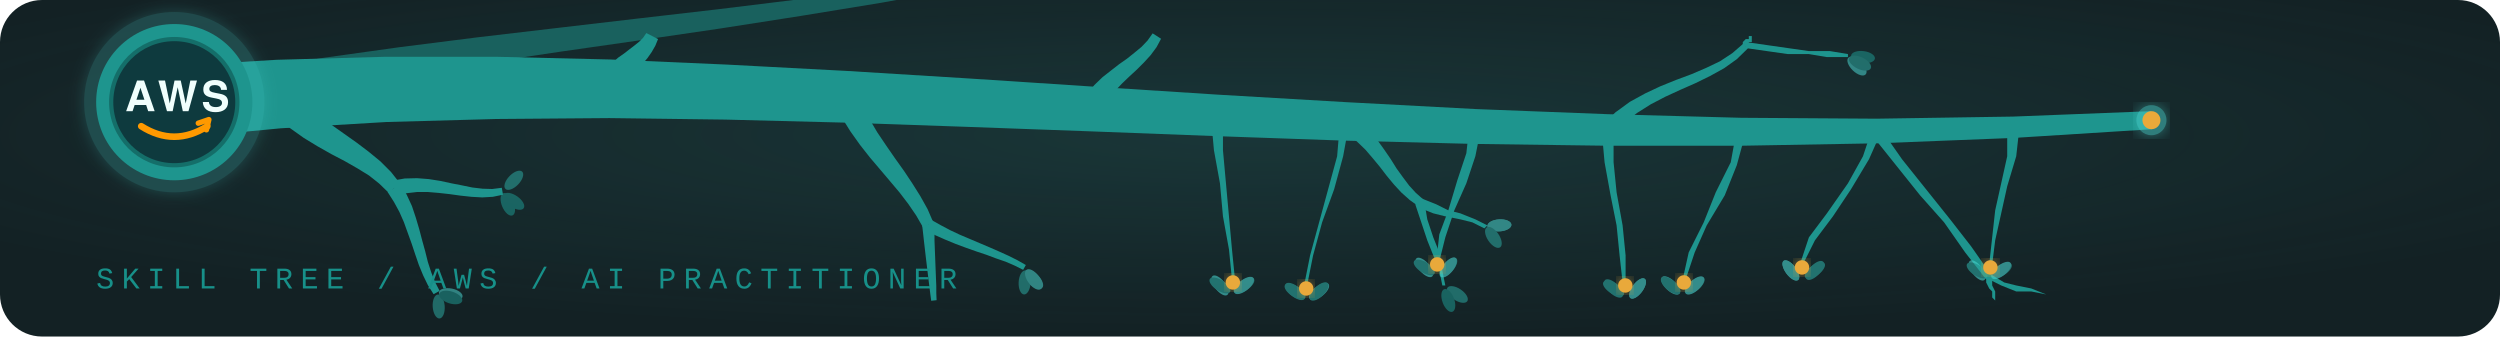
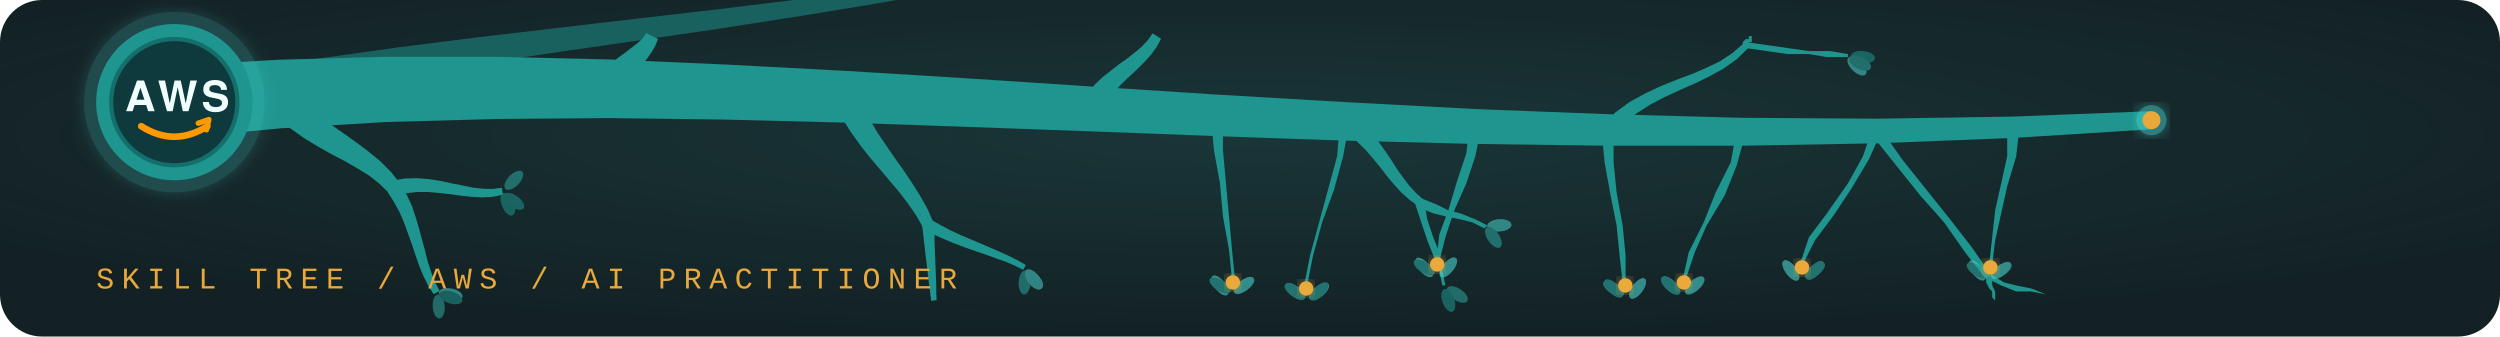
<svg xmlns="http://www.w3.org/2000/svg" viewBox="0 0 832 112" width="832" height="112" role="img" aria-label="">
  <defs>
    <filter id="glow" x="-200%%" y="-200%%" width="500%%" height="500%%">
      <feGaussianBlur stdDeviation="2.5" result="b" />
      <feMerge>
        <feMergeNode in="b" />
        <feMergeNode in="SourceGraphic" />
      </feMerge>
    </filter>
    <linearGradient id="sheen" x1="0" y1="0" x2="0" y2="1">
      <stop offset="0" stop-color="#FFFFFF" stop-opacity="0.10" />
      <stop offset="1" stop-color="#FFFFFF" stop-opacity="0" />
    </linearGradient>
  </defs>
  <defs>
    <filter id="shadow" x="-20%" y="-20%" width="140%" height="160%">
      <feGaussianBlur stdDeviation="4" />
    </filter>
    <linearGradient id="budfill" x1="0" y1="0" x2="0" y2="1">
      <stop offset="0" stop-color="#15717A" />
      <stop offset="1" stop-color="#0B4F55" />
    </linearGradient>
  </defs>
  <clipPath id="panel">
    <rect width="832" height="112" rx="14" />
  </clipPath>
  <rect width="832" height="112" rx="14" fill="#132124" />
  <g clip-path="url(#panel)">
    <radialGradient id="hglow" cx="50%" cy="40%" r="60%">
      <stop offset="0" stop-color="#48D1CC" stop-opacity="0.12" />
      <stop offset="1" stop-color="#48D1CC" stop-opacity="0" />
    </radialGradient>
    <rect width="832" height="112" fill="url(#hglow)" />
    <path d="M59.2 39.9 L83.9 34.4 L109.0 29.6 L134.5 25.2 L160.3 21.1 L186.5 17.2 L213.0 13.4 L239.6 9.5 L266.5 5.3 L293.4 0.9 L320.3 -4.0 L319.7 -8.0 L292.6 -3.8 L265.7 -0.2 L238.8 3.1 L212.0 6.2 L185.5 9.3 L159.1 12.4 L133.0 15.7 L107.2 19.3 L81.8 23.4 L56.8 28.1 Z" fill="#19615E" />
    <path d="M58.9 46.0 L93.4 42.7 L128.7 40.6 L165.2 39.6 L202.8 39.3 L241.4 39.8 L280.9 40.8 L321.4 42.2 L362.6 43.7 L404.7 45.3 L447.4 46.8 L490.8 47.9 L534.9 48.5 L579.5 48.5 L624.6 47.7 L670.2 45.9 L716.2 43.0 L715.8 37.0 L669.9 38.8 L624.5 39.5 L579.5 39.2 L535.1 38.0 L491.2 36.3 L448.0 34.0 L405.3 31.5 L363.4 28.8 L322.2 26.1 L281.7 23.6 L242.0 21.5 L203.2 19.8 L165.2 18.9 L128.1 18.9 L92.0 19.9 L57.1 22.0 Z" fill="#1E958E" />
    <path d="M88.4 34.7 L92.2 38.9 L96.6 42.7 L101.1 45.9 L105.7 48.7 L110.3 51.3 L114.7 53.6 L118.9 56.0 L122.8 58.4 L126.2 61.1 L129.4 64.2 L133.1 61.0 L130.1 57.2 L126.6 53.7 L122.7 50.5 L118.6 47.4 L114.5 44.5 L110.4 41.6 L106.5 38.6 L103.0 35.4 L99.8 32.0 L96.9 27.9 Z" fill="#1E958E" />
    <path d="M129.0 63.9 L131.1 67.2 L132.9 70.5 L134.4 73.9 L135.7 77.5 L137.0 81.1 L138.2 84.7 L139.4 88.2 L140.8 91.6 L142.4 94.9 L144.3 97.9 L146.3 96.8 L144.7 93.7 L143.5 90.6 L142.4 87.2 L141.5 83.6 L140.5 80.0 L139.5 76.2 L138.4 72.5 L137.1 68.6 L135.4 64.9 L133.4 61.3 Z" fill="#1E958E" />
    <g opacity="0.55">
      <ellipse cx="146" cy="102" rx="4" ry="2" transform="rotate(86 146 102)" fill="#2BA59E" />
      <ellipse cx="150" cy="98" rx="4" ry="2" transform="rotate(11 150 98)" fill="#48D1CC" />
      <ellipse cx="150" cy="99" rx="4" ry="2" transform="rotate(18 150 99)" fill="#1E958E" />
    </g>
    <path d="M131.7 65.1 L135.3 64.3 L138.8 63.9 L142.4 63.9 L146.0 64.2 L149.6 64.6 L153.2 65.1 L156.9 65.5 L160.5 65.7 L164.0 65.5 L167.4 64.8 L167.0 62.5 L163.8 62.9 L160.6 62.8 L157.2 62.4 L153.8 61.7 L150.2 61.0 L146.5 60.2 L142.7 59.6 L138.8 59.3 L134.7 59.4 L130.7 60.1 Z" fill="#1E958E" />
    <g opacity="0.55">
      <ellipse cx="169" cy="68" rx="4" ry="2" transform="rotate(67 169 68)" fill="#1E958E" />
      <ellipse cx="171" cy="67" rx="4" ry="2" transform="rotate(35 171 67)" fill="#1E958E" />
      <ellipse cx="171" cy="60" rx="4" ry="2" transform="rotate(-46 171 60)" fill="#2BA59E" />
    </g>
    <path d="M207.4 31.7 L208.0 29.6 L208.8 28.0 L209.9 26.3 L211.1 24.6 L212.5 22.9 L214.0 21.1 L215.5 19.3 L216.9 17.3 L218.1 15.2 L219.0 13.0 L215.1 11.0 L214.0 12.6 L212.7 13.9 L211.2 15.1 L209.5 16.4 L207.7 17.8 L205.7 19.2 L203.8 20.9 L201.8 22.9 L200.0 25.2 L198.6 27.5 Z" fill="#1E958E" />
    <path d="M277.4 34.0 L280.0 38.9 L283.0 43.7 L286.2 48.2 L289.5 52.4 L292.9 56.4 L296.2 60.3 L299.4 64.1 L302.3 67.9 L304.9 71.7 L307.2 75.7 L310.6 74.0 L308.7 69.6 L306.3 65.3 L303.6 61.0 L300.8 56.8 L297.8 52.6 L294.9 48.4 L292.0 44.1 L289.4 39.7 L287.2 35.3 L285.2 30.4 Z" fill="#1E958E" />
    <path d="M306.9 75.0 L307.2 77.6 L307.5 80.3 L307.8 82.9 L308.1 85.5 L308.4 88.0 L308.7 90.5 L309.0 93.0 L309.3 95.4 L309.6 97.8 L309.9 100.1 L311.7 99.9 L311.6 97.6 L311.6 95.2 L311.5 92.8 L311.4 90.3 L311.3 87.8 L311.2 85.2 L311.1 82.6 L311.0 80.0 L311.0 77.4 L310.9 74.7 Z" fill="#1E958E" />
    <path d="M307.9 76.6 L311.3 78.3 L314.7 79.8 L318.1 81.2 L321.6 82.5 L325.0 83.7 L328.3 84.8 L331.5 86.0 L334.7 87.1 L337.7 88.4 L340.5 89.8 L341.4 88.2 L338.6 86.6 L335.6 85.1 L332.5 83.7 L329.3 82.3 L326.0 80.9 L322.7 79.5 L319.4 78.1 L316.2 76.6 L313.0 74.9 L309.8 73.1 Z" fill="#1E958E" />
    <g opacity="0.55">
      <ellipse cx="344" cy="93" rx="4" ry="2" transform="rotate(45 344 93)" fill="#48D1CC" />
      <ellipse cx="341" cy="94" rx="4" ry="2" transform="rotate(93 341 94)" fill="#2BA59E" />
      <ellipse cx="344" cy="93" rx="4" ry="2" transform="rotate(53 344 93)" fill="#48D1CC" />
    </g>
    <path d="M366.2 38.0 L367.6 35.0 L369.3 32.5 L371.2 30.1 L373.5 27.7 L375.8 25.5 L378.3 23.2 L380.7 20.8 L382.9 18.4 L384.9 15.7 L386.4 12.9 L383.6 11.1 L381.9 13.5 L379.9 15.6 L377.6 17.5 L375.1 19.5 L372.4 21.4 L369.7 23.5 L366.9 25.7 L364.2 28.3 L361.8 31.3 L359.8 34.5 Z" fill="#1E958E" />
    <path d="M445.9 42.9 L449.1 44.9 L451.8 47.3 L454.4 49.8 L456.8 52.6 L459.2 55.5 L461.5 58.5 L463.9 61.4 L466.4 64.1 L469.2 66.6 L472.0 68.6 L473.7 66.4 L471.2 64.2 L469.0 61.8 L466.9 59.0 L464.8 56.1 L462.8 52.9 L460.6 49.7 L458.3 46.5 L455.7 43.4 L452.7 40.5 L449.5 37.9 Z" fill="#1E958E" />
    <path d="M471 68 L473 74 L475 80 L477 85 L479 90 L480 95 L481 95 L480 90 L479 84 L477 79 L475 73 L474 67 Z" fill="#1E958E" />
    <g opacity="0.55">
      <ellipse cx="485" cy="98" rx="4" ry="2" transform="rotate(34 485 98)" fill="#2BA59E" />
      <ellipse cx="482" cy="100" rx="4" ry="2" transform="rotate(70 482 100)" fill="#1E958E" />
    </g>
    <path d="M472 69 L477 71 L481 72 L486 73 L490 74 L494 76 L495 75 L491 73 L486 71 L482 70 L478 68 L473 66 Z" fill="#1E958E" />
    <g opacity="0.55">
      <ellipse cx="499" cy="75" rx="4" ry="2" transform="rotate(-3 499 75)" fill="#48D1CC" />
      <ellipse cx="499" cy="75" rx="4" ry="2" transform="rotate(-4 499 75)" fill="#48D1CC" />
      <ellipse cx="497" cy="79" rx="4" ry="2" transform="rotate(56 497 79)" fill="#2BA59E" />
    </g>
    <path d="M536.7 45.0 L540.6 40.9 L544.8 37.6 L549.4 34.7 L554.2 32.2 L559.2 29.9 L564.2 27.7 L569.1 25.3 L573.8 22.7 L578.0 19.7 L581.7 16.1 L580.2 14.5 L576.5 17.7 L572.4 20.4 L567.8 22.6 L562.9 24.7 L557.8 26.6 L552.6 28.7 L547.5 31.1 L542.4 33.9 L537.6 37.4 L533.3 41.6 Z" fill="#1E958E" />
    <path d="M581 16 L588 17 L595 18 L602 18 L608 19 L615 19 L615 18 L609 17 L602 17 L595 16 L588 15 L581 14 Z" fill="#1E958E" />
    <g opacity="0.55">
      <ellipse cx="620" cy="19" rx="4" ry="2" transform="rotate(7 620 19)" fill="#1E958E" />
      <ellipse cx="618" cy="22" rx="4" ry="2" transform="rotate(44 618 22)" fill="#48D1CC" />
      <ellipse cx="619" cy="21" rx="4" ry="2" transform="rotate(26 619 21)" fill="#2BA59E" />
    </g>
    <path d="M582 16 L582 15 L582 14 L583 14 L583 13 L583 12 L582 12 L582 12 L582 13 L581 13 L580 14 L580 15 Z" fill="#1E958E" />
    <path d="M623 45 L631 55 L639 65 L647 74 L654 84 L661 93 L663 92 L656 82 L649 73 L641 63 L633 53 L626 43 Z" fill="#1E958E" />
    <path d="M661 92 L661 94 L662 96 L663 97 L663 99 L664 100 L664 100 L664 98 L664 97 L663 95 L663 94 L663 92 Z" fill="#1E958E" />
    <path d="M662 93 L666 95 L671 97 L676 97 L681 98 L685 100 L685 100 L681 98 L676 96 L671 95 L667 94 L662 91 Z" fill="#1E958E" />
    <path d="M403 39 L404 50 L406 61 L407 72 L409 83 L410 93 L411 93 L410 83 L409 72 L408 61 L407 50 L407 38 Z" fill="#1E958E" />
    <g opacity="0.60">
      <ellipse cx="406" cy="95" rx="4" ry="1.8" transform="rotate(52 406 95)" fill="#48D1CC" />
      <ellipse cx="414" cy="95" rx="4" ry="1.8" transform="rotate(146 414 95)" fill="#2BA59E" />
      <ellipse cx="406" cy="95" rx="4" ry="1.8" transform="rotate(33 406 95)" fill="#2BA59E" />
      <ellipse cx="414" cy="95" rx="4" ry="1.8" transform="rotate(141 414 95)" fill="#48D1CC" />
    </g>
    <circle cx="410.3" cy="94.0" r="2.4" fill="#E9A93A" filter="url(#glow)">
      <animate attributeName="opacity" values="0.35;1;0.35" dur="4.0s" begin="1.6s" repeatCount="indefinite" />
    </circle>
    <path d="M446 40 L445 52 L442 63 L439 74 L436 85 L434 95 L435 95 L437 85 L440 74 L444 63 L447 52 L449 41 Z" fill="#1E958E" />
    <g opacity="0.60">
      <ellipse cx="431" cy="97" rx="4" ry="1.8" transform="rotate(39 431 97)" fill="#2BA59E" />
      <ellipse cx="439" cy="97" rx="4" ry="1.8" transform="rotate(142 439 97)" fill="#48D1CC" />
      <ellipse cx="431" cy="97" rx="4" ry="1.8" transform="rotate(33 431 97)" fill="#2BA59E" />
      <ellipse cx="439" cy="97" rx="4" ry="1.8" transform="rotate(136 439 97)" fill="#2BA59E" />
    </g>
    <circle cx="434.7" cy="96.0" r="2.4" fill="#E9A93A" filter="url(#glow)">
      <animate attributeName="opacity" values="0.35;1;0.35" dur="2.6s" begin="1.0s" repeatCount="indefinite" />
    </circle>
    <path d="M489 42 L488 51 L485 60 L482 70 L479 78 L478 87 L479 87 L481 79 L484 70 L488 61 L491 52 L493 42 Z" fill="#1E958E" />
    <g opacity="0.60">
      <ellipse cx="474" cy="89" rx="4" ry="1.8" transform="rotate(49 474 89)" fill="#48D1CC" />
      <ellipse cx="482" cy="89" rx="4" ry="1.8" transform="rotate(132 482 89)" fill="#2BA59E" />
      <ellipse cx="474" cy="89" rx="4" ry="1.8" transform="rotate(32 474 89)" fill="#2BA59E" />
      <ellipse cx="482" cy="89" rx="4" ry="1.8" transform="rotate(128 482 89)" fill="#48D1CC" />
    </g>
    <circle cx="478.3" cy="88.0" r="2.4" fill="#E9A93A" filter="url(#glow)">
      <animate attributeName="opacity" values="0.35;1;0.35" dur="3.4s" begin="1.7s" repeatCount="indefinite" />
    </circle>
    <path d="M533 43 L534 54 L536 65 L538 75 L539 85 L540 94 L541 94 L541 85 L540 75 L538 64 L537 54 L537 43 Z" fill="#1E958E" />
    <g opacity="0.60">
      <ellipse cx="537" cy="96" rx="4" ry="1.8" transform="rotate(32 537 96)" fill="#2BA59E" />
      <ellipse cx="545" cy="96" rx="4" ry="1.8" transform="rotate(127 545 96)" fill="#48D1CC" />
      <ellipse cx="537" cy="96" rx="4" ry="1.8" transform="rotate(44 537 96)" fill="#2BA59E" />
      <ellipse cx="545" cy="96" rx="4" ry="1.8" transform="rotate(126 545 96)" fill="#48D1CC" />
    </g>
    <circle cx="540.9" cy="95.0" r="2.4" fill="#E9A93A" filter="url(#glow)">
      <animate attributeName="opacity" values="0.35;1;0.35" dur="3.1s" begin="1.1s" repeatCount="indefinite" />
    </circle>
    <path d="M578 43 L576 54 L571 64 L567 74 L562 84 L560 93 L561 93 L564 84 L568 75 L574 65 L578 55 L581 44 Z" fill="#1E958E" />
    <g opacity="0.60">
      <ellipse cx="556" cy="95" rx="4" ry="1.8" transform="rotate(44 556 95)" fill="#48D1CC" />
      <ellipse cx="564" cy="95" rx="4" ry="1.8" transform="rotate(141 564 95)" fill="#2BA59E" />
      <ellipse cx="556" cy="95" rx="4" ry="1.8" transform="rotate(40 556 95)" fill="#2BA59E" />
      <ellipse cx="564" cy="95" rx="4" ry="1.8" transform="rotate(137 564 95)" fill="#48D1CC" />
    </g>
    <circle cx="560.4" cy="94.0" r="2.4" fill="#E9A93A" filter="url(#glow)">
      <animate attributeName="opacity" values="0.35;1;0.35" dur="3.7s" begin="1.9s" repeatCount="indefinite" />
    </circle>
    <path d="M623 43 L620 52 L615 61 L608 71 L602 79 L599 88 L600 88 L604 80 L610 72 L616 63 L622 53 L626 44 Z" fill="#1E958E" />
    <g opacity="0.60">
      <ellipse cx="596" cy="90" rx="4" ry="1.8" transform="rotate(53 596 90)" fill="#48D1CC" />
      <ellipse cx="604" cy="90" rx="4" ry="1.8" transform="rotate(133 604 90)" fill="#2BA59E" />
      <ellipse cx="596" cy="90" rx="4" ry="1.8" transform="rotate(53 596 90)" fill="#48D1CC" />
      <ellipse cx="604" cy="90" rx="4" ry="1.8" transform="rotate(143 604 90)" fill="#2BA59E" />
    </g>
    <circle cx="599.7" cy="89.0" r="2.4" fill="#E9A93A" filter="url(#glow)">
      <animate attributeName="opacity" values="0.35;1;0.35" dur="3.8s" begin="1.8s" repeatCount="indefinite" />
    </circle>
    <path d="M668 42 L668 52 L666 61 L664 70 L663 79 L662 88 L663 88 L664 80 L666 71 L668 62 L671 52 L672 43 Z" fill="#1E958E" />
    <g opacity="0.60">
      <ellipse cx="658" cy="90" rx="4" ry="1.8" transform="rotate(53 658 90)" fill="#48D1CC" />
      <ellipse cx="666" cy="90" rx="4" ry="1.8" transform="rotate(149 666 90)" fill="#2BA59E" />
      <ellipse cx="658" cy="90" rx="4" ry="1.8" transform="rotate(33 658 90)" fill="#2BA59E" />
      <ellipse cx="666" cy="90" rx="4" ry="1.8" transform="rotate(141 666 90)" fill="#48D1CC" />
    </g>
    <circle cx="662.4" cy="89.0" r="2.4" fill="#E9A93A" filter="url(#glow)">
      <animate attributeName="opacity" values="0.35;1;0.35" dur="3.1s" begin="0.0s" repeatCount="indefinite" />
    </circle>
    <circle r="2.4" fill="#E9A93A" filter="url(#glow)">
      <animateMotion dur="2.8s" begin="0.0s" repeatCount="indefinite" path="M58.0 34.0 C240.0 16.0 470.0 56.0 716.0 40.0" />
    </circle>
    <circle r="2.4" fill="#E9A93A" filter="url(#glow)" opacity="0">
      <animate attributeName="opacity" to="1" begin="1.4s" dur="0.01s" fill="freeze" />
      <animateMotion dur="2.8s" begin="1.4s" repeatCount="indefinite" path="M58.0 34.0 C240.0 16.0 470.0 56.0 716.0 40.0" />
    </circle>
    <circle cx="716" cy="40" r="5" fill="#48D1CC" opacity="0.5" filter="url(#glow)" />
    <circle cx="716" cy="40" r="3" fill="#E9A93A" />
    <circle cx="58" cy="34" r="30" fill="#48D1CC" opacity="0.22" filter="url(#glow)" />
    <circle cx="58" cy="34" r="26" fill="#1E958E" />
    <circle cx="58" cy="34" r="21" fill="#0E3A3E" stroke="#146E69" stroke-width="1.4" />
    <text x="59" y="37" font-family="Segoe UI, Helvetica, Arial, sans-serif" font-size="14" font-weight="700" letter-spacing="1.5" fill="#F0FFFD" text-anchor="middle">AWS</text>
    <path d="M47 42 q11 7 22 0" fill="none" stroke="#FF9900" stroke-width="2.2" stroke-linecap="round" />
    <path d="M66 41 l3.5 -1.2 l-0.8 3.4" fill="none" stroke="#FF9900" stroke-width="1.8" stroke-linecap="round" stroke-linejoin="round" />
    <circle r="2.1" fill="#E9A93A" filter="url(#glow)" opacity="0.1">
      <animateMotion dur="8s" repeatCount="indefinite" path="M85 24 a12 16 0 1 1 24 0 a12 16 0 1 1 -24 0" />
      <animate attributeName="opacity" values="0.1;1;0.35;0.9;0.1" dur="2.7s" begin="0.0s" repeatCount="indefinite" />
    </circle>
    <circle r="2.6" fill="#E9A93A" filter="url(#glow)" opacity="0.1">
      <animateMotion dur="14s" repeatCount="indefinite" path="M428 56 a22 15 0 1 1 44 0 a22 15 0 1 1 -44 0" />
      <animate attributeName="opacity" values="0.1;1;0.35;0.9;0.1" dur="4.7s" begin="0.45s" repeatCount="indefinite" />
    </circle>
    <circle r="2.1" fill="#E9A93A" filter="url(#glow)" opacity="0.1">
      <animateMotion dur="7s" repeatCount="indefinite" path="M485 83 a12 14 0 1 1 24 0 a12 14 0 1 1 -24 0" />
      <animate attributeName="opacity" values="0.1;1;0.35;0.9;0.1" dur="2.3s" begin="0.9s" repeatCount="indefinite" />
    </circle>
    <circle r="1.3" fill="#E9A93A" filter="url(#glow)" opacity="0.1">
      <animateMotion dur="10s" repeatCount="indefinite" path="M614 25 a25 6 0 1 1 50 0 a25 6 0 1 1 -50 0" />
      <animate attributeName="opacity" values="0.1;1;0.35;0.9;0.1" dur="3.3s" begin="1.35s" repeatCount="indefinite" />
    </circle>
    <circle r="2.1" fill="#E9A93A" filter="url(#glow)" opacity="0.1">
      <animateMotion dur="7s" repeatCount="indefinite" path="M508 92 a25 10 0 1 1 50 0 a25 10 0 1 1 -50 0" />
      <animate attributeName="opacity" values="0.1;1;0.35;0.9;0.1" dur="2.3s" begin="1.8s" repeatCount="indefinite" />
    </circle>
    <circle r="2.1" fill="#E9A93A" filter="url(#glow)" opacity="0.1">
      <animateMotion dur="9s" repeatCount="indefinite" path="M316 32 a16 14 0 1 1 32 0 a16 14 0 1 1 -32 0" />
      <animate attributeName="opacity" values="0.1;1;0.35;0.9;0.1" dur="3.0s" begin="2.25s" repeatCount="indefinite" />
    </circle>
    <circle r="2.6" fill="#E9A93A" filter="url(#glow)" opacity="0.1">
      <animateMotion dur="12s" repeatCount="indefinite" path="M674 70 a25 9 0 1 1 50 0 a25 9 0 1 1 -50 0" />
      <animate attributeName="opacity" values="0.1;1;0.35;0.9;0.1" dur="4.0s" begin="2.7s" repeatCount="indefinite" />
    </circle>
    <circle r="1.7" fill="#E9A93A" filter="url(#glow)" opacity="0.1">
      <animateMotion dur="13s" repeatCount="indefinite" path="M689 46 a16 16 0 1 1 32 0 a16 16 0 1 1 -32 0" />
      <animate attributeName="opacity" values="0.1;1;0.35;0.9;0.1" dur="4.3s" begin="3.15s" repeatCount="indefinite" />
    </circle>
    <circle r="1.7" fill="#E9A93A" filter="url(#glow)" opacity="0.1">
      <animateMotion dur="12s" repeatCount="indefinite" path="M226 63 a17 15 0 1 1 34 0 a17 15 0 1 1 -34 0" />
      <animate attributeName="opacity" values="0.1;1;0.35;0.9;0.1" dur="4.0s" begin="3.6s" repeatCount="indefinite" />
    </circle>
    <circle r="1.3" fill="#E9A93A" filter="url(#glow)" opacity="0.1">
      <animateMotion dur="7s" repeatCount="indefinite" path="M138 31 a25 11 0 1 1 50 0 a25 11 0 1 1 -50 0" />
      <animate attributeName="opacity" values="0.1;1;0.35;0.9;0.1" dur="2.3s" begin="4.05s" repeatCount="indefinite" />
    </circle>
    <circle r="2.1" fill="#E9A93A" filter="url(#glow)" opacity="0.1">
      <animateMotion dur="14s" repeatCount="indefinite" path="M294 35 a13 13 0 1 1 26 0 a13 13 0 1 1 -26 0" />
      <animate attributeName="opacity" values="0.1;1;0.35;0.9;0.1" dur="4.7s" begin="4.5s" repeatCount="indefinite" />
    </circle>
    <circle r="2.1" fill="#E9A93A" filter="url(#glow)" opacity="0.1">
      <animateMotion dur="14s" repeatCount="indefinite" path="M221 66 a22 16 0 1 1 44 0 a22 16 0 1 1 -44 0" />
      <animate attributeName="opacity" values="0.1;1;0.35;0.9;0.1" dur="4.7s" begin="4.95s" repeatCount="indefinite" />
    </circle>
-     <text x="32" y="96" font-family="Consolas, Cascadia Mono, Menlo, Courier New, monospace" font-size="10" letter-spacing="2.5" fill="#179089" text-anchor="start">SKILL TREE  /  AWS  /  AI PRACTITIONER</text>
+     <text x="32" y="96" font-family="Consolas, Cascadia Mono, Menlo, Courier New, monospace" font-size="10" letter-spacing="2.5" fill="#E9A93A" text-anchor="start">SKILL TREE  /  AWS  /  AI PRACTITIONER</text>
  </g>
</svg>
